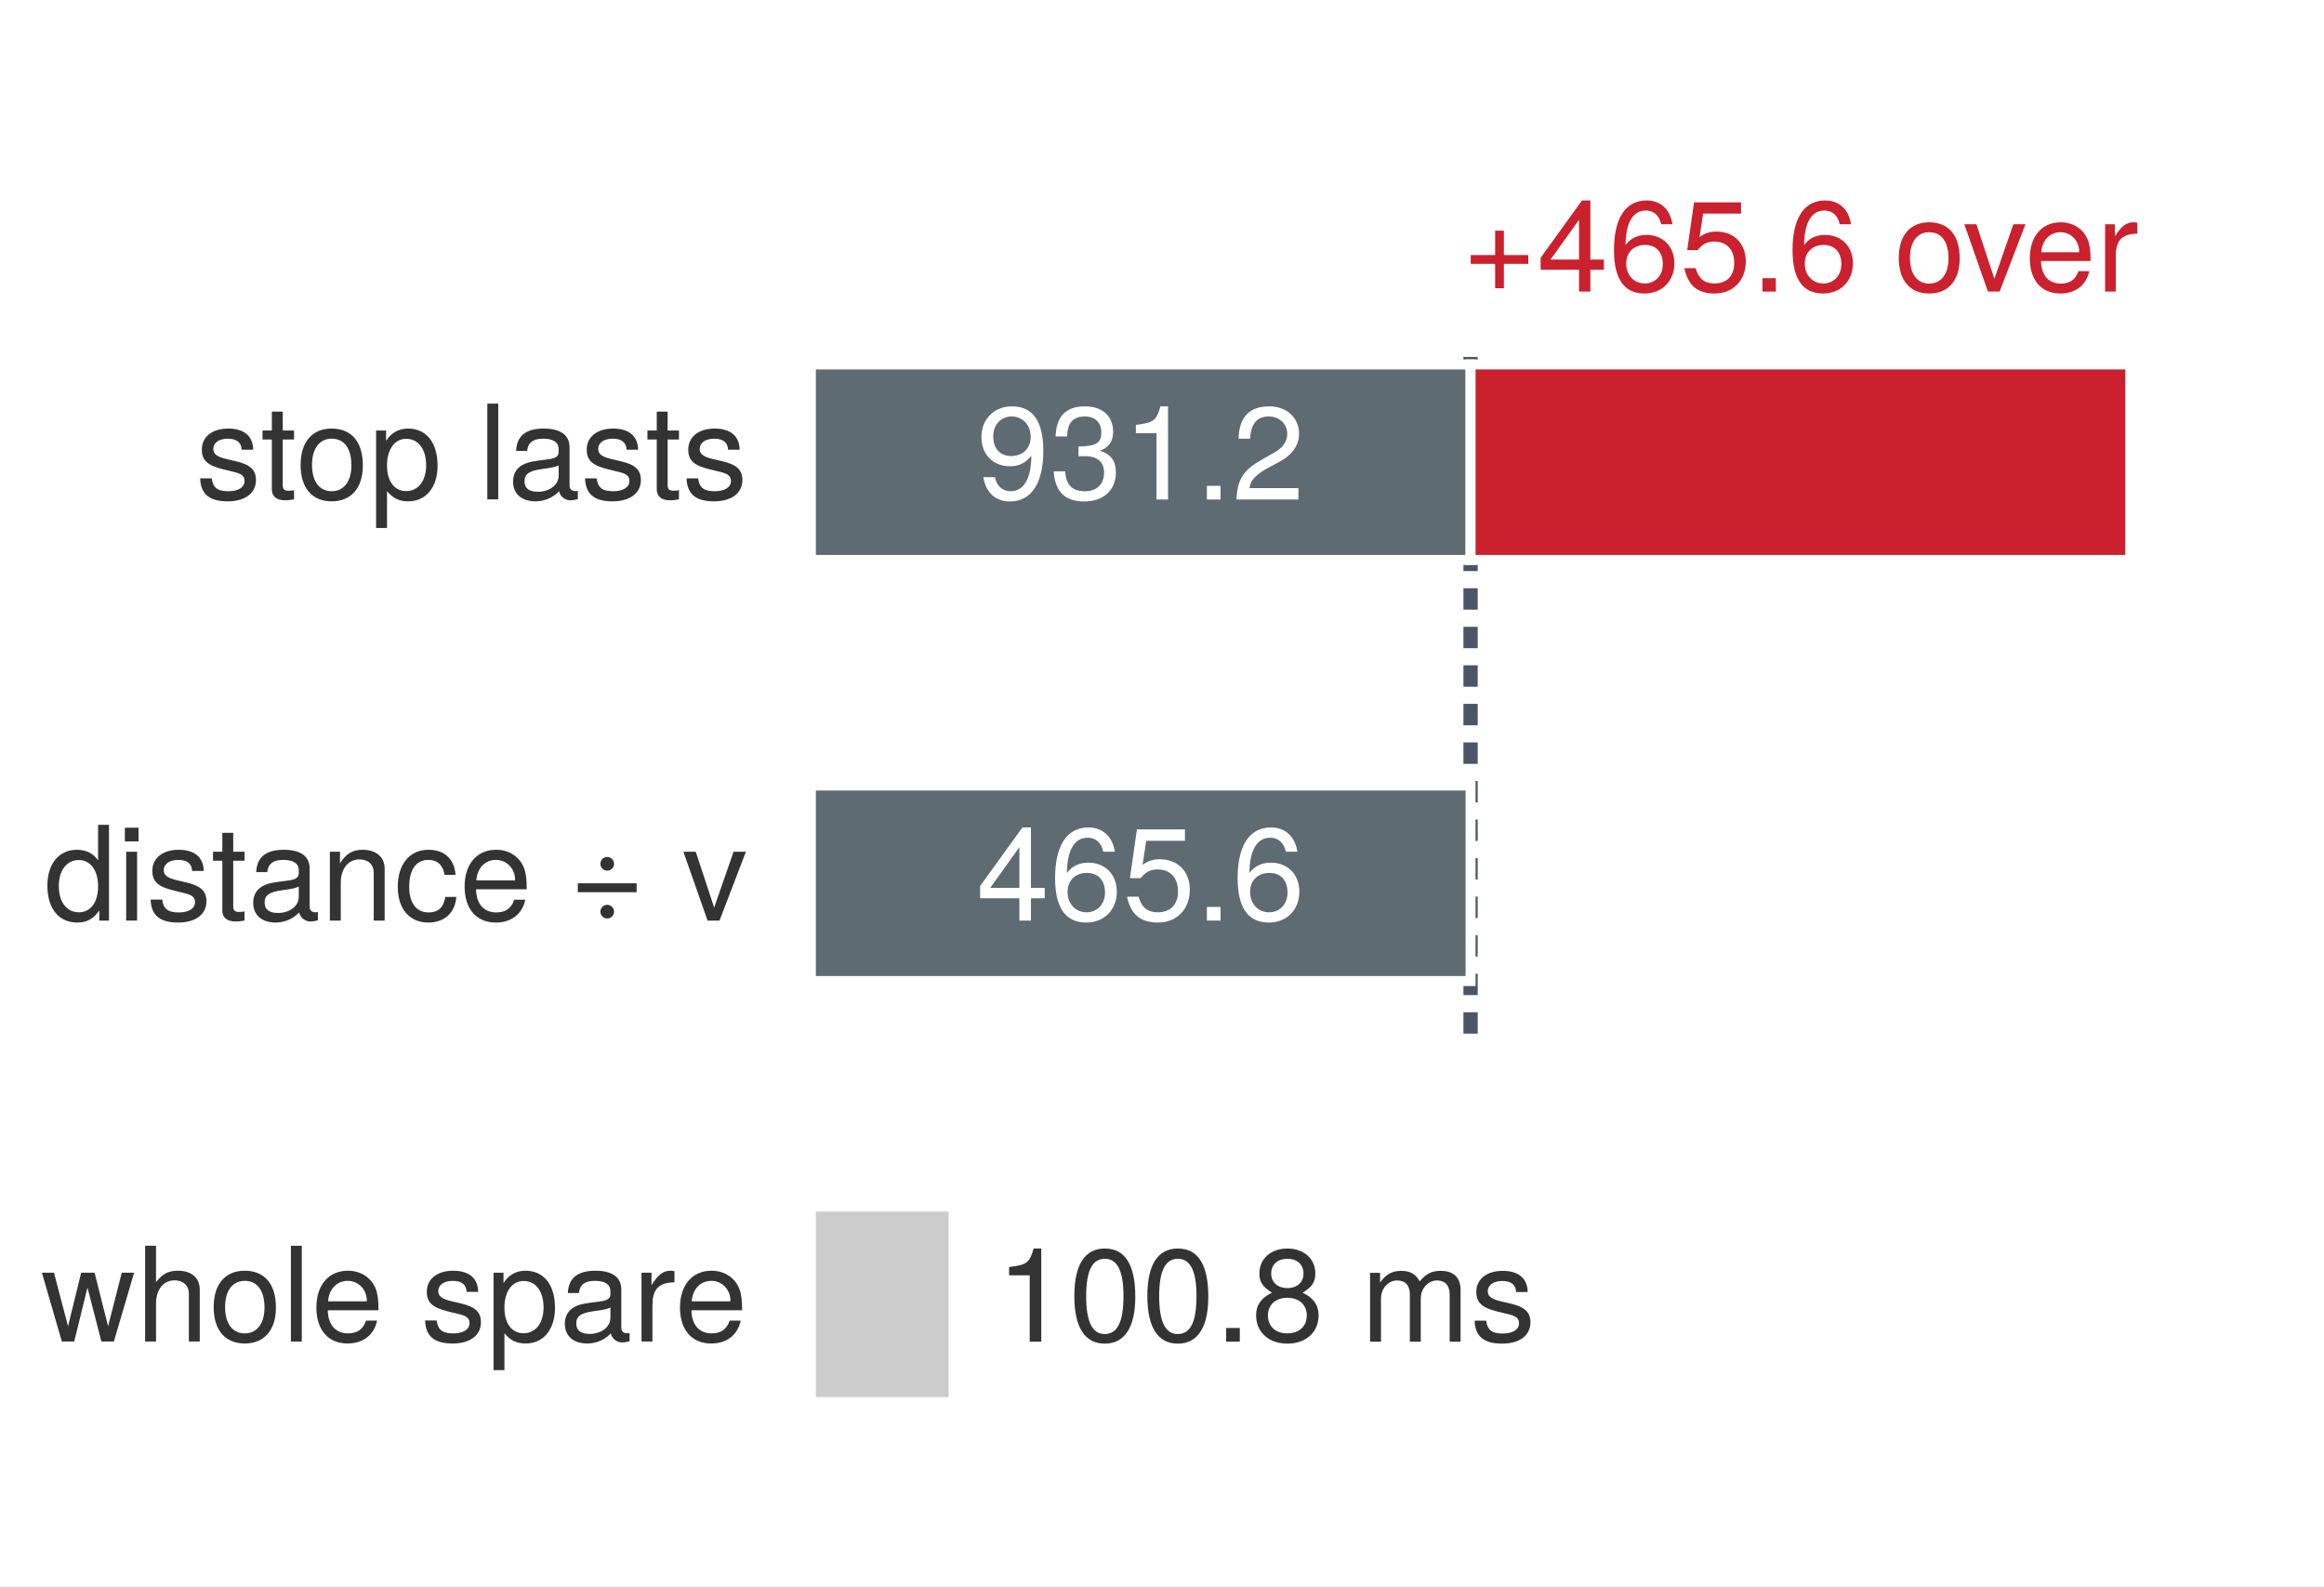
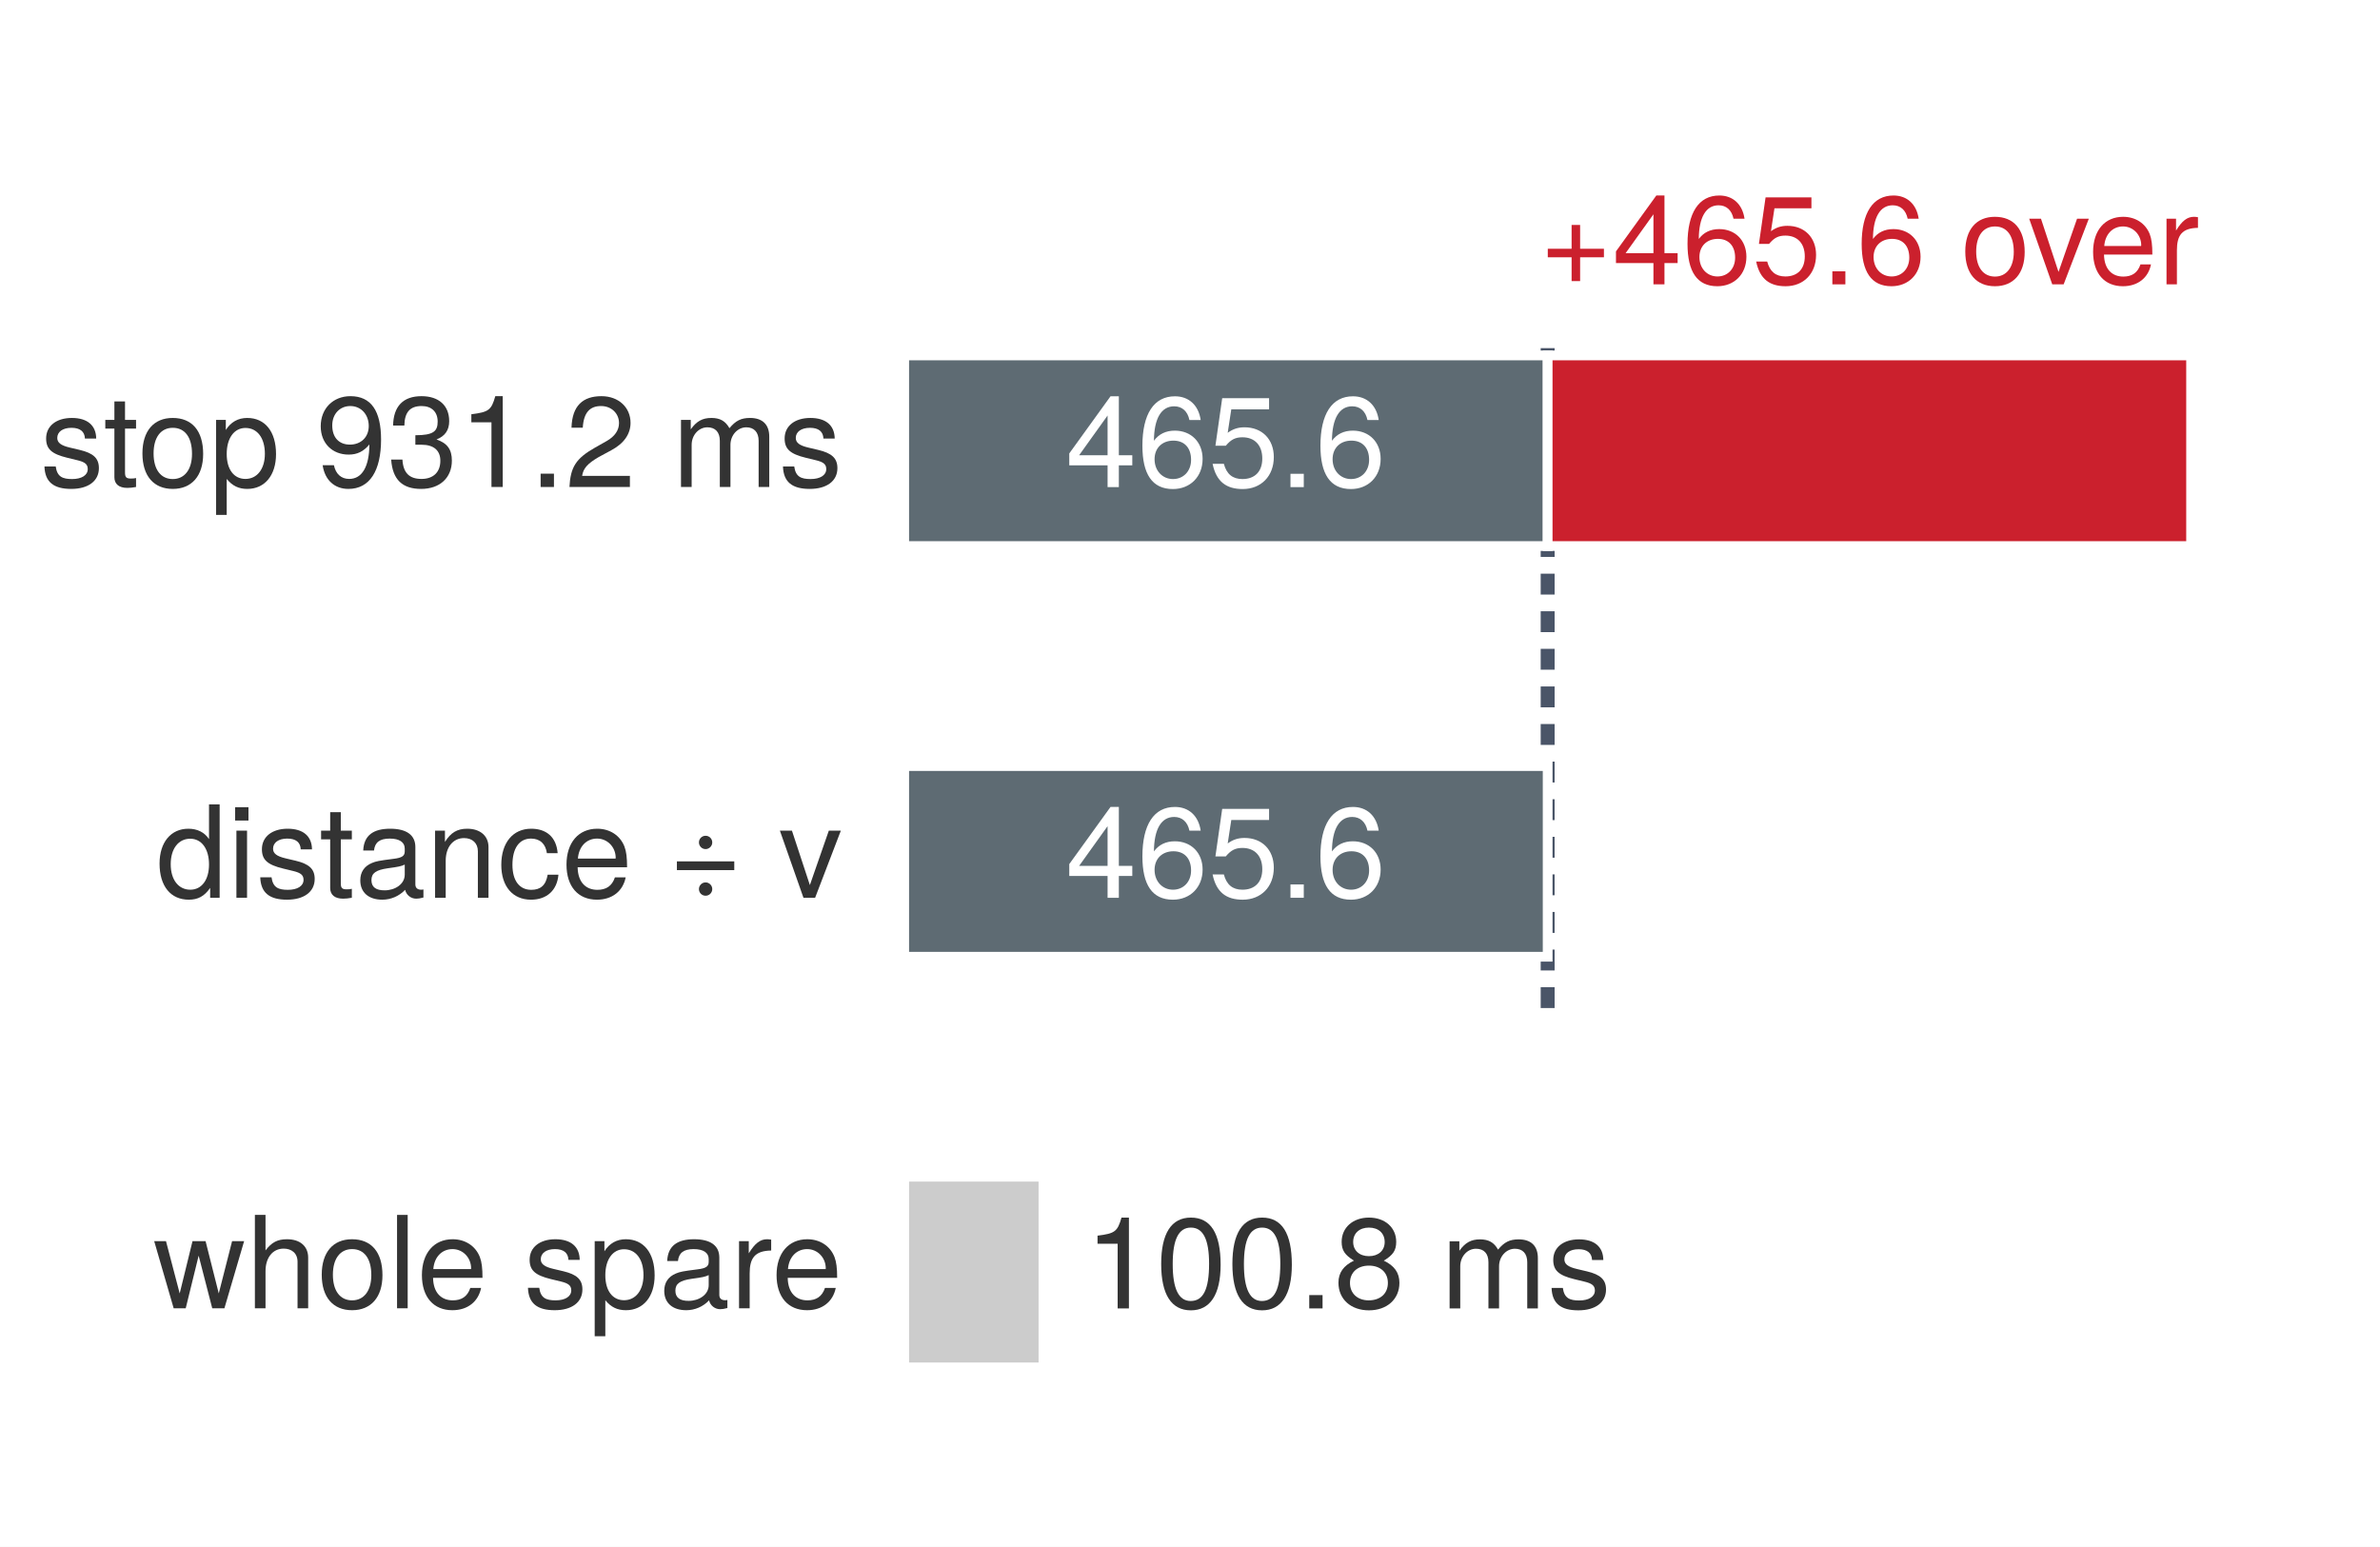
- <svg xmlns="http://www.w3.org/2000/svg" xmlns:xlink="http://www.w3.org/1999/xlink" width="81.4pt" height="55.548pt" viewBox="0 0 81.4 55.548" version="1.1">
+ <svg xmlns="http://www.w3.org/2000/svg" xmlns:xlink="http://www.w3.org/1999/xlink" width="85.47pt" height="55.548pt" viewBox="0 0 85.47 55.548" version="1.1">
  <defs>
    <style type="text/css">*{stroke-linejoin: round; stroke-linecap: butt}</style>
  </defs>
  <g id="figure_1">
    <g id="patch_1">
-       <path d="M 0 55.548 L 81.4 55.548 L 81.4 0 L 0 0 z " style="fill: #ffffff" />
+       <path d="M 0 55.548 L 85.47 55.548 L 85.47 0 L 0 0 z " style="fill: #ffffff" />
    </g>
    <g id="axes_1">
      <g id="patch_2">
-         <path d="M 6.304 54.108 L 79.96 54.108 L 79.96 1.44 L 6.304 1.44 z " style="fill: #ffffff" />
+         <path d="M 10.374 54.108 L 84.03 54.108 L 84.03 1.44 L 10.374 1.44 z " style="fill: #ffffff" />
      </g>
      <g id="line2d_1">
-         <path d="M 51.508 36.201 L 51.508 12.5 " clip-path="url(#pe4428b5dc5)" style="fill: none; stroke-dasharray: 0.75,0.6; stroke-dashoffset: 0; stroke: #4a5568; stroke-width: 0.5" />
+         <path d="M 55.579 36.201 L 55.579 12.5 " clip-path="url(#pf40e708ed2)" style="fill: none; stroke-dasharray: 0.75,0.6; stroke-dashoffset: 0; stroke: #4a5568; stroke-width: 0.5" />
      </g>
      <g id="patch_3">
-         <path d="M 28.401 19.61 L 51.508 19.61 L 51.508 12.764 L 28.401 12.764 z " clip-path="url(#pe4428b5dc5)" style="fill: #5e6b73; stroke: #ffffff; stroke-width: 0.35; stroke-linejoin: miter" />
+         <path d="M 32.471 19.61 L 55.579 19.61 L 55.579 12.764 L 32.471 12.764 z " clip-path="url(#pf40e708ed2)" style="fill: #5e6b73; stroke: #ffffff; stroke-width: 0.35; stroke-linejoin: miter" />
      </g>
      <g id="patch_4">
-         <path d="M 51.508 19.61 L 74.616 19.61 L 74.616 12.764 L 51.508 12.764 z " clip-path="url(#pe4428b5dc5)" style="fill: #cb202d; stroke: #ffffff; stroke-width: 0.35; stroke-linejoin: miter" />
+         <path d="M 55.579 19.61 L 78.686 19.61 L 78.686 12.764 L 55.579 12.764 z " clip-path="url(#pf40e708ed2)" style="fill: #cb202d; stroke: #ffffff; stroke-width: 0.35; stroke-linejoin: miter" />
      </g>
      <g id="patch_5">
-         <path d="M 28.401 34.358 L 51.508 34.358 L 51.508 27.511 L 28.401 27.511 z " clip-path="url(#pe4428b5dc5)" style="fill: #5e6b73; stroke: #ffffff; stroke-width: 0.35; stroke-linejoin: miter" />
+         <path d="M 32.471 34.358 L 55.579 34.358 L 55.579 27.511 L 32.471 27.511 z " clip-path="url(#pf40e708ed2)" style="fill: #5e6b73; stroke: #ffffff; stroke-width: 0.35; stroke-linejoin: miter" />
      </g>
      <g id="patch_6">
-         <path d="M 28.401 49.105 L 33.402 49.105 L 33.402 42.258 L 28.401 42.258 z " clip-path="url(#pe4428b5dc5)" style="fill: #cccccc; stroke: #ffffff; stroke-width: 0.35; stroke-linejoin: miter" />
+         <path d="M 32.471 49.105 L 37.472 49.105 L 37.472 42.258 L 32.471 42.258 z " clip-path="url(#pf40e708ed2)" style="fill: #cccccc; stroke: #ffffff; stroke-width: 0.35; stroke-linejoin: miter" />
      </g>
      <g id="matplotlib.axis_1" />
      <g id="matplotlib.axis_2" />
      <g id="text_1">
-         <g style="fill: #333333" transform="translate(6.853625 17.48891) scale(0.046 -0.046)">
+         <g style="fill: #333333" transform="translate(1.44 17.48891) scale(0.046 -0.046)">
          <defs>
            <path id="TeXGyreHeros-Regular-63" d="M 2938 941 C 2938 1440 2656 1690 1990 1850 L 1478 1971 C 1043 2074 858 2214 858 2451 C 858 2758 1133 2957 1568 2957 C 1997 2957 2227 2771 2240 2419 L 2803 2419 C 2797 3078 2362 3450 1587 3450 C 806 3450 301 3046 301 2426 C 301 1901 570 1651 1363 1459 L 1862 1338 C 2234 1248 2381 1139 2381 896 C 2381 582 2067 397 1600 397 C 1120 397 851 512 781 1024 L 218 1024 C 243 250 678 -96 1555 -96 C 2400 -96 2938 294 2938 941 z " transform="scale(0.015625)" />
            <path id="TeXGyreHeros-Regular-6a" d="M 1626 0 L 1626 448 C 1555 429 1472 422 1370 422 C 1139 422 1075 486 1075 723 L 1075 2918 L 1626 2918 L 1626 3354 L 1075 3354 L 1075 4275 L 544 4275 L 544 3354 L 90 3354 L 90 2918 L 544 2918 L 544 486 C 544 147 774 -45 1190 -45 C 1318 -45 1446 -32 1626 0 z " transform="scale(0.015625)" />
            <path id="TeXGyreHeros-Regular-52" d="M 3264 1651 C 3264 2810 2707 3450 1741 3450 C 800 3450 230 2803 230 1677 C 230 550 794 -96 1747 -96 C 2688 -96 3264 550 3264 1651 z M 2707 1658 C 2707 870 2336 397 1747 397 C 1152 397 787 864 787 1677 C 787 2483 1152 2957 1747 2957 C 2349 2957 2707 2490 2707 1658 z " transform="scale(0.015625)" />
            <path id="TeXGyreHeros-Regular-55" d="M 3347 1645 C 3347 2771 2797 3450 1907 3450 C 1453 3450 1088 3245 838 2848 L 838 3354 L 352 3354 L 352 -1395 L 883 -1395 L 883 403 C 1165 58 1478 -96 1914 -96 C 2778 -96 3347 576 3347 1645 z M 2790 1658 C 2790 896 2400 403 1818 403 C 1254 403 883 864 883 1651 C 883 2438 1254 2950 1818 2950 C 2406 2950 2790 2458 2790 1658 z " transform="scale(0.015625)" />
            <path id="TeXGyreHeros-Regular-68" transform="scale(0.015625)" />
-             <path id="TeXGyreHeros-Regular-49" d="M 966 0 L 966 4666 L 435 4666 L 435 0 L 966 0 z " transform="scale(0.015625)" />
-             <path id="TeXGyreHeros-Regular-1d" d="M 3424 13 L 3424 416 C 3366 403 3341 403 3309 403 C 3123 403 3021 499 3021 666 L 3021 2534 C 3021 3130 2586 3450 1760 3450 C 947 3450 448 3136 416 2362 L 954 2362 C 998 2771 1242 2957 1741 2957 C 2221 2957 2490 2778 2490 2458 L 2490 2317 C 2490 2093 2355 1997 1933 1946 C 1178 1850 1062 1824 858 1741 C 467 1581 269 1280 269 870 C 269 262 691 -96 1370 -96 C 1798 -96 2214 83 2509 397 C 2566 141 2797 -45 3059 -45 C 3168 -45 3251 -32 3424 13 z M 2490 1158 C 2490 678 2003 371 1485 371 C 1069 371 826 518 826 883 C 826 1235 1062 1389 1632 1472 C 2195 1549 2310 1574 2490 1658 L 2490 1158 z " transform="scale(0.015625)" />
+             <path id="TeXGyreHeros-Regular-4f" d="M 3258 2374 C 3258 3795 2765 4538 1728 4538 C 864 4538 243 3923 243 3034 C 243 2189 819 1619 1638 1619 C 2067 1619 2381 1773 2675 2125 C 2669 1018 2310 403 1664 403 C 1267 403 992 653 902 1088 L 339 1088 C 448 346 934 -96 1626 -96 C 2688 -96 3258 806 3258 2374 z M 2643 3046 C 2643 2490 2253 2118 1702 2118 C 1158 2118 819 2470 819 3078 C 819 3654 1203 4045 1722 4045 C 2246 4045 2643 3635 2643 3046 z " transform="scale(0.015625)" />
+             <path id="TeXGyreHeros-Regular-6b" d="M 3238 1318 C 3238 1869 3014 2189 2470 2374 C 2893 2541 3104 2835 3104 3290 C 3104 4070 2586 4538 1722 4538 C 806 4538 320 4038 301 3072 L 864 3072 C 877 3744 1152 4045 1728 4045 C 2227 4045 2528 3750 2528 3270 C 2528 2784 2317 2586 1414 2586 L 1414 2112 L 1722 2112 C 2342 2112 2662 1818 2662 1312 C 2662 742 2310 403 1722 403 C 1107 403 806 710 768 1370 L 205 1370 C 275 358 774 -96 1702 -96 C 2637 -96 3238 461 3238 1318 z " transform="scale(0.015625)" />
+             <path id="TeXGyreHeros-Regular-53" d="M 2221 0 L 2221 4538 L 1850 4538 C 1651 3840 1523 3744 653 3635 L 653 3232 L 1658 3232 L 1658 0 L 2221 0 z " transform="scale(0.015625)" />
+             <path id="TeXGyreHeros-Regular-59" d="M 1222 0 L 1222 666 L 557 666 L 557 0 L 1222 0 z " transform="scale(0.015625)" />
+             <path id="TeXGyreHeros-Regular-6c" d="M 3270 3206 C 3270 3974 2675 4538 1818 4538 C 890 4538 352 4064 320 2963 L 883 2963 C 928 3725 1242 4045 1798 4045 C 2310 4045 2694 3680 2694 3194 C 2694 2835 2483 2528 2080 2298 L 1491 1965 C 544 1427 269 998 218 0 L 3238 0 L 3238 557 L 851 557 C 909 928 1114 1165 1670 1491 L 2310 1837 C 2944 2176 3270 2650 3270 3206 z " transform="scale(0.015625)" />
+             <path id="TeXGyreHeros-Regular-4c" d="M 4864 0 L 4864 2515 C 4864 3117 4531 3450 3904 3450 C 3456 3450 3187 3315 2874 2938 C 2675 3296 2406 3450 1971 3450 C 1523 3450 1229 3283 941 2880 L 941 3354 L 454 3354 L 454 0 L 986 0 L 986 2106 C 986 2592 1338 2982 1773 2982 C 2170 2982 2394 2739 2394 2310 L 2394 0 L 2925 0 L 2925 2106 C 2925 2592 3283 2982 3718 2982 C 4109 2982 4333 2733 4333 2310 L 4333 0 L 4864 0 z " transform="scale(0.015625)" />
          </defs>
          <use xlink:href="#TeXGyreHeros-Regular-63" />
          <use xlink:href="#TeXGyreHeros-Regular-6a" transform="translate(49.5 0)" />
          <use xlink:href="#TeXGyreHeros-Regular-52" transform="translate(76.29688 0)" />
          <use xlink:href="#TeXGyreHeros-Regular-55" transform="translate(131.8906 0)" />
          <use xlink:href="#TeXGyreHeros-Regular-68" transform="translate(187.4844 0)" />
-           <use xlink:href="#TeXGyreHeros-Regular-49" transform="translate(215.2812 0)" />
-           <use xlink:href="#TeXGyreHeros-Regular-1d" transform="translate(237.4844 0)" />
-           <use xlink:href="#TeXGyreHeros-Regular-63" transform="translate(293.0781 0)" />
-           <use xlink:href="#TeXGyreHeros-Regular-6a" transform="translate(342.5781 0)" />
-           <use xlink:href="#TeXGyreHeros-Regular-63" transform="translate(370.375 0)" />
+           <use xlink:href="#TeXGyreHeros-Regular-4f" transform="translate(215.2812 0)" />
+           <use xlink:href="#TeXGyreHeros-Regular-6b" transform="translate(270.875 0)" />
+           <use xlink:href="#TeXGyreHeros-Regular-53" transform="translate(326.4688 0)" />
+           <use xlink:href="#TeXGyreHeros-Regular-59" transform="translate(382.0625 0)" />
+           <use xlink:href="#TeXGyreHeros-Regular-6c" transform="translate(409.8594 0)" />
+           <use xlink:href="#TeXGyreHeros-Regular-68" transform="translate(465.4531 0)" />
+           <use xlink:href="#TeXGyreHeros-Regular-4c" transform="translate(493.25 0)" />
+           <use xlink:href="#TeXGyreHeros-Regular-63" transform="translate(576.5469 0)" />
        </g>
      </g>
      <g id="text_2">
-         <g style="fill: #333333" transform="translate(1.540625 32.24048) scale(0.046 -0.046)">
+         <g style="fill: #333333" transform="translate(5.610906 32.24048) scale(0.046 -0.046)">
          <defs>
            <path id="TeXGyreHeros-Regular-30" d="M 3168 0 L 3168 4666 L 2637 4666 L 2637 2931 C 2413 3270 2054 3450 1606 3450 C 736 3450 166 2778 166 1709 C 166 576 723 -96 1626 -96 C 2086 -96 2406 77 2694 493 L 2694 0 L 3168 0 z M 2637 1664 C 2637 890 2266 403 1702 403 C 1114 403 723 896 723 1677 C 723 2458 1114 2950 1696 2950 C 2272 2950 2637 2438 2637 1664 z " transform="scale(0.015625)" />
            <path id="TeXGyreHeros-Regular-43" d="M 979 0 L 979 3354 L 448 3354 L 448 0 L 979 0 z M 1050 3859 L 1050 4525 L 384 4525 L 384 3859 L 1050 3859 z " transform="scale(0.015625)" />
+             <path id="TeXGyreHeros-Regular-1d" d="M 3424 13 L 3424 416 C 3366 403 3341 403 3309 403 C 3123 403 3021 499 3021 666 L 3021 2534 C 3021 3130 2586 3450 1760 3450 C 947 3450 448 3136 416 2362 L 954 2362 C 998 2771 1242 2957 1741 2957 C 2221 2957 2490 2778 2490 2458 L 2490 2317 C 2490 2093 2355 1997 1933 1946 C 1178 1850 1062 1824 858 1741 C 467 1581 269 1280 269 870 C 269 262 691 -96 1370 -96 C 1798 -96 2214 83 2509 397 C 2566 141 2797 -45 3059 -45 C 3168 -45 3251 -32 3424 13 z M 2490 1158 C 2490 678 2003 371 1485 371 C 1069 371 826 518 826 883 C 826 1235 1062 1389 1632 1472 C 2195 1549 2310 1574 2490 1658 L 2490 1158 z " transform="scale(0.015625)" />
            <path id="TeXGyreHeros-Regular-4e" d="M 3117 0 L 3117 2534 C 3117 3091 2701 3450 2054 3450 C 1555 3450 1235 3258 941 2790 L 941 3354 L 448 3354 L 448 0 L 979 0 L 979 1850 C 979 2534 1350 2982 1894 2982 C 2317 2982 2586 2726 2586 2323 L 2586 0 L 3117 0 z " transform="scale(0.015625)" />
            <path id="TeXGyreHeros-Regular-2c" d="M 3053 1152 L 2515 1152 C 2426 614 2150 397 1696 397 C 1107 397 755 851 755 1645 C 755 2483 1101 2957 1683 2957 C 2131 2957 2413 2694 2477 2227 L 3014 2227 C 2950 3046 2438 3450 1690 3450 C 787 3450 198 2758 198 1645 C 198 563 774 -96 1683 -96 C 2483 -96 2989 384 3053 1152 z " transform="scale(0.015625)" />
            <path id="TeXGyreHeros-Regular-33" d="M 3283 1523 C 3283 2010 3245 2317 3149 2566 C 2931 3117 2419 3450 1792 3450 C 858 3450 256 2758 256 1658 C 256 557 838 -96 1779 -96 C 2547 -96 3078 339 3213 1018 L 2675 1018 C 2528 576 2227 397 1798 397 C 1242 397 826 755 813 1523 L 3283 1523 z M 2714 1997 C 2714 1997 2714 1971 2707 1958 L 826 1958 C 870 2554 1248 2957 1786 2957 C 2310 2957 2714 2522 2714 1997 z " transform="scale(0.015625)" />
            <path id="TeXGyreHeros-Regular-f6" d="M 3302 1382 L 3302 1818 L 435 1818 L 435 1382 L 3302 1382 z M 2202 2765 C 2202 2950 2054 3098 1869 3098 C 1683 3098 1536 2950 1536 2765 C 1536 2586 1683 2432 1869 2432 C 2054 2432 2202 2586 2202 2765 z M 2202 435 C 2202 614 2054 768 1869 768 C 1683 768 1536 614 1536 435 C 1536 250 1683 102 1869 102 C 2054 102 2202 250 2202 435 z " transform="scale(0.015625)" />
            <path id="TeXGyreHeros-Regular-71" d="M 3110 3354 L 2509 3354 L 1562 634 L 666 3354 L 64 3354 L 1242 0 L 1824 0 L 3110 3354 z " transform="scale(0.015625)" />
          </defs>
          <use xlink:href="#TeXGyreHeros-Regular-30" />
          <use xlink:href="#TeXGyreHeros-Regular-43" transform="translate(55.59375 0)" />
          <use xlink:href="#TeXGyreHeros-Regular-63" transform="translate(77.79688 0)" />
          <use xlink:href="#TeXGyreHeros-Regular-6a" transform="translate(127.2969 0)" />
          <use xlink:href="#TeXGyreHeros-Regular-1d" transform="translate(155.0938 0)" />
          <use xlink:href="#TeXGyreHeros-Regular-4e" transform="translate(210.6875 0)" />
          <use xlink:href="#TeXGyreHeros-Regular-2c" transform="translate(266.2812 0)" />
          <use xlink:href="#TeXGyreHeros-Regular-33" transform="translate(316.2812 0)" />
          <use xlink:href="#TeXGyreHeros-Regular-68" transform="translate(371.875 0)" />
          <use xlink:href="#TeXGyreHeros-Regular-f6" transform="translate(399.6719 0)" />
          <use xlink:href="#TeXGyreHeros-Regular-68" transform="translate(458.0781 0)" />
          <use xlink:href="#TeXGyreHeros-Regular-71" transform="translate(485.875 0)" />
        </g>
      </g>
      <g id="text_3">
-         <g style="fill: #333333" transform="translate(1.44 46.98299) scale(0.046 -0.046)">
+         <g style="fill: #333333" transform="translate(5.510281 46.98299) scale(0.046 -0.046)">
          <defs>
            <path id="TeXGyreHeros-Regular-73" d="M 4531 3354 L 3930 3354 L 3264 742 L 2605 3354 L 1952 3354 L 1312 742 L 627 3354 L 38 3354 L 1011 0 L 1613 0 L 2259 2630 L 2938 0 L 3546 0 L 4531 3354 z " transform="scale(0.015625)" />
            <path id="TeXGyreHeros-Regular-40" d="M 3110 0 L 3110 2534 C 3110 3098 2707 3450 2054 3450 C 1581 3450 1293 3302 979 2893 L 979 4666 L 448 4666 L 448 0 L 979 0 L 979 1850 C 979 2534 1338 2982 1888 2982 C 2266 2982 2579 2765 2579 2323 L 2579 0 L 3110 0 z " transform="scale(0.015625)" />
+             <path id="TeXGyreHeros-Regular-49" d="M 966 0 L 966 4666 L 435 4666 L 435 0 L 966 0 z " transform="scale(0.015625)" />
            <path id="TeXGyreHeros-Regular-61" d="M 2054 2886 L 2054 3430 C 1965 3443 1920 3450 1850 3450 C 1504 3450 1242 3245 934 2746 L 934 3354 L 448 3354 L 448 0 L 979 0 L 979 1741 C 979 2496 1229 2874 2054 2886 z " transform="scale(0.015625)" />
          </defs>
          <use xlink:href="#TeXGyreHeros-Regular-73" />
          <use xlink:href="#TeXGyreHeros-Regular-40" transform="translate(72.20312 0)" />
          <use xlink:href="#TeXGyreHeros-Regular-52" transform="translate(127.7969 0)" />
          <use xlink:href="#TeXGyreHeros-Regular-49" transform="translate(183.3906 0)" />
          <use xlink:href="#TeXGyreHeros-Regular-33" transform="translate(205.5938 0)" />
          <use xlink:href="#TeXGyreHeros-Regular-68" transform="translate(261.1875 0)" />
          <use xlink:href="#TeXGyreHeros-Regular-63" transform="translate(288.9844 0)" />
          <use xlink:href="#TeXGyreHeros-Regular-55" transform="translate(338.9844 0)" />
          <use xlink:href="#TeXGyreHeros-Regular-1d" transform="translate(394.5781 0)" />
          <use xlink:href="#TeXGyreHeros-Regular-61" transform="translate(450.1719 0)" />
          <use xlink:href="#TeXGyreHeros-Regular-33" transform="translate(482.4688 0)" />
        </g>
      </g>
      <g id="text_4">
-         <g style="fill: #ffffff" transform="translate(34.20048 17.49344) scale(0.046 -0.046)">
+         <g style="fill: #ffffff" transform="translate(38.27076 17.49344) scale(0.046 -0.046)">
          <defs>
-             <path id="TeXGyreHeros-Regular-4f" d="M 3258 2374 C 3258 3795 2765 4538 1728 4538 C 864 4538 243 3923 243 3034 C 243 2189 819 1619 1638 1619 C 2067 1619 2381 1773 2675 2125 C 2669 1018 2310 403 1664 403 C 1267 403 992 653 902 1088 L 339 1088 C 448 346 934 -96 1626 -96 C 2688 -96 3258 806 3258 2374 z M 2643 3046 C 2643 2490 2253 2118 1702 2118 C 1158 2118 819 2470 819 3078 C 819 3654 1203 4045 1722 4045 C 2246 4045 2643 3635 2643 3046 z " transform="scale(0.015625)" />
-             <path id="TeXGyreHeros-Regular-6b" d="M 3238 1318 C 3238 1869 3014 2189 2470 2374 C 2893 2541 3104 2835 3104 3290 C 3104 4070 2586 4538 1722 4538 C 806 4538 320 4038 301 3072 L 864 3072 C 877 3744 1152 4045 1728 4045 C 2227 4045 2528 3750 2528 3270 C 2528 2784 2317 2586 1414 2586 L 1414 2112 L 1722 2112 C 2342 2112 2662 1818 2662 1312 C 2662 742 2310 403 1722 403 C 1107 403 806 710 768 1370 L 205 1370 C 275 358 774 -96 1702 -96 C 2637 -96 3238 461 3238 1318 z " transform="scale(0.015625)" />
-             <path id="TeXGyreHeros-Regular-53" d="M 2221 0 L 2221 4538 L 1850 4538 C 1651 3840 1523 3744 653 3635 L 653 3232 L 1658 3232 L 1658 0 L 2221 0 z " transform="scale(0.015625)" />
-             <path id="TeXGyreHeros-Regular-59" d="M 1222 0 L 1222 666 L 557 666 L 557 0 L 1222 0 z " transform="scale(0.015625)" />
-             <path id="TeXGyreHeros-Regular-6c" d="M 3270 3206 C 3270 3974 2675 4538 1818 4538 C 890 4538 352 4064 320 2963 L 883 2963 C 928 3725 1242 4045 1798 4045 C 2310 4045 2694 3680 2694 3194 C 2694 2835 2483 2528 2080 2298 L 1491 1965 C 544 1427 269 998 218 0 L 3238 0 L 3238 557 L 851 557 C 909 928 1114 1165 1670 1491 L 2310 1837 C 2944 2176 3270 2650 3270 3206 z " transform="scale(0.015625)" />
+             <path id="TeXGyreHeros-Regular-3a" d="M 3328 1088 L 3328 1594 L 2656 1594 L 2656 4538 L 2240 4538 L 179 1683 L 179 1088 L 2093 1088 L 2093 0 L 2656 0 L 2656 1088 L 3328 1088 z M 2093 1594 L 672 1594 L 2093 3578 L 2093 1594 z " transform="scale(0.015625)" />
+             <path id="TeXGyreHeros-Regular-66" d="M 3283 1408 C 3283 2253 2707 2822 1894 2822 C 1446 2822 1094 2650 851 2317 C 858 3424 1216 4038 1862 4038 C 2259 4038 2534 3789 2624 3354 L 3187 3354 C 3078 4096 2592 4538 1901 4538 C 845 4538 275 3648 275 2067 C 275 653 762 -96 1798 -96 C 2662 -96 3283 518 3283 1408 z M 2707 1363 C 2707 794 2323 403 1805 403 C 1280 403 883 813 883 1395 C 883 1958 1267 2323 1824 2323 C 2368 2323 2707 1971 2707 1363 z " transform="scale(0.015625)" />
+             <path id="TeXGyreHeros-Regular-39" d="M 3283 1504 C 3283 2400 2688 2989 1818 2989 C 1498 2989 1242 2906 979 2714 L 1158 3885 L 3046 3885 L 3046 4442 L 704 4442 L 365 2067 L 883 2067 C 1146 2381 1363 2490 1715 2490 C 2323 2490 2707 2099 2707 1427 C 2707 774 2330 403 1715 403 C 1222 403 922 653 787 1165 L 224 1165 C 410 262 922 -96 1728 -96 C 2643 -96 3283 544 3283 1504 z " transform="scale(0.015625)" />
          </defs>
-           <use xlink:href="#TeXGyreHeros-Regular-4f" />
-           <use xlink:href="#TeXGyreHeros-Regular-6b" transform="translate(55.59375 0)" />
-           <use xlink:href="#TeXGyreHeros-Regular-53" transform="translate(111.1875 0)" />
+           <use xlink:href="#TeXGyreHeros-Regular-3a" />
+           <use xlink:href="#TeXGyreHeros-Regular-66" transform="translate(55.59375 0)" />
+           <use xlink:href="#TeXGyreHeros-Regular-39" transform="translate(111.1875 0)" />
          <use xlink:href="#TeXGyreHeros-Regular-59" transform="translate(166.7812 0)" />
-           <use xlink:href="#TeXGyreHeros-Regular-6c" transform="translate(194.5781 0)" />
+           <use xlink:href="#TeXGyreHeros-Regular-66" transform="translate(194.5781 0)" />
        </g>
      </g>
      <g id="text_5">
-         <g style="fill: #cb202d" transform="translate(51.20787 10.21158) scale(0.045 -0.045)">
+         <g style="fill: #cb202d" transform="translate(55.27815 10.21158) scale(0.045 -0.045)">
          <defs>
            <path id="TeXGyreHeros-Regular-5a" d="M 3302 1382 L 3302 1818 L 2086 1818 L 2086 3034 L 1651 3034 L 1651 1818 L 435 1818 L 435 1382 L 1651 1382 L 1651 166 L 2086 166 L 2086 1382 L 3302 1382 z " transform="scale(0.015625)" />
-             <path id="TeXGyreHeros-Regular-3a" d="M 3328 1088 L 3328 1594 L 2656 1594 L 2656 4538 L 2240 4538 L 179 1683 L 179 1088 L 2093 1088 L 2093 0 L 2656 0 L 2656 1088 L 3328 1088 z M 2093 1594 L 672 1594 L 2093 3578 L 2093 1594 z " transform="scale(0.015625)" />
-             <path id="TeXGyreHeros-Regular-66" d="M 3283 1408 C 3283 2253 2707 2822 1894 2822 C 1446 2822 1094 2650 851 2317 C 858 3424 1216 4038 1862 4038 C 2259 4038 2534 3789 2624 3354 L 3187 3354 C 3078 4096 2592 4538 1901 4538 C 845 4538 275 3648 275 2067 C 275 653 762 -96 1798 -96 C 2662 -96 3283 518 3283 1408 z M 2707 1363 C 2707 794 2323 403 1805 403 C 1280 403 883 813 883 1395 C 883 1958 1267 2323 1824 2323 C 2368 2323 2707 1971 2707 1363 z " transform="scale(0.015625)" />
-             <path id="TeXGyreHeros-Regular-39" d="M 3283 1504 C 3283 2400 2688 2989 1818 2989 C 1498 2989 1242 2906 979 2714 L 1158 3885 L 3046 3885 L 3046 4442 L 704 4442 L 365 2067 L 883 2067 C 1146 2381 1363 2490 1715 2490 C 2323 2490 2707 2099 2707 1427 C 2707 774 2330 403 1715 403 C 1222 403 922 653 787 1165 L 224 1165 C 410 262 922 -96 1728 -96 C 2643 -96 3283 544 3283 1504 z " transform="scale(0.015625)" />
          </defs>
          <use xlink:href="#TeXGyreHeros-Regular-5a" />
          <use xlink:href="#TeXGyreHeros-Regular-3a" transform="translate(58.40625 0)" />
          <use xlink:href="#TeXGyreHeros-Regular-66" transform="translate(114 0)" />
          <use xlink:href="#TeXGyreHeros-Regular-39" transform="translate(169.5938 0)" />
          <use xlink:href="#TeXGyreHeros-Regular-59" transform="translate(225.1875 0)" />
          <use xlink:href="#TeXGyreHeros-Regular-66" transform="translate(252.9844 0)" />
          <use xlink:href="#TeXGyreHeros-Regular-68" transform="translate(308.5781 0)" />
          <use xlink:href="#TeXGyreHeros-Regular-52" transform="translate(336.375 0)" />
          <use xlink:href="#TeXGyreHeros-Regular-71" transform="translate(389.9688 0)" />
          <use xlink:href="#TeXGyreHeros-Regular-33" transform="translate(437.9688 0)" />
          <use xlink:href="#TeXGyreHeros-Regular-61" transform="translate(493.5625 0)" />
        </g>
      </g>
      <g id="text_6">
-         <g style="fill: #ffffff" transform="translate(34.20048 32.24048) scale(0.046 -0.046)">
+         <g style="fill: #ffffff" transform="translate(38.27076 32.24048) scale(0.046 -0.046)">
          <use xlink:href="#TeXGyreHeros-Regular-3a" />
          <use xlink:href="#TeXGyreHeros-Regular-66" transform="translate(55.59375 0)" />
          <use xlink:href="#TeXGyreHeros-Regular-39" transform="translate(111.1875 0)" />
          <use xlink:href="#TeXGyreHeros-Regular-59" transform="translate(166.7812 0)" />
          <use xlink:href="#TeXGyreHeros-Regular-66" transform="translate(194.5781 0)" />
        </g>
      </g>
      <g id="text_7">
-         <g style="fill: #333333" transform="translate(34.87488 46.98752) scale(0.046 -0.046)">
+         <g style="fill: #333333" transform="translate(38.94516 46.98752) scale(0.046 -0.046)">
          <defs>
            <path id="TeXGyreHeros-Regular-7a" d="M 3245 2182 C 3245 3757 2746 4538 1760 4538 C 781 4538 275 3744 275 2221 C 275 691 787 -96 1760 -96 C 2720 -96 3245 691 3245 2182 z M 2669 2234 C 2669 947 2374 371 1747 371 C 1152 371 851 973 851 2214 C 851 3456 1152 4038 1760 4038 C 2368 4038 2669 3450 2669 2234 z " transform="scale(0.015625)" />
            <path id="TeXGyreHeros-Regular-34" d="M 3283 1280 C 3283 1786 3027 2138 2502 2387 C 2970 2669 3123 2899 3123 3328 C 3123 4038 2566 4538 1760 4538 C 960 4538 397 4038 397 3328 C 397 2906 550 2675 1011 2387 C 493 2138 237 1786 237 1286 C 237 454 864 -96 1760 -96 C 2656 -96 3283 454 3283 1280 z M 2547 3315 C 2547 2893 2234 2611 1760 2611 C 1286 2611 973 2893 973 3322 C 973 3757 1286 4038 1760 4038 C 2240 4038 2547 3757 2547 3315 z M 2707 1274 C 2707 736 2323 403 1747 403 C 1197 403 813 742 813 1274 C 813 1805 1197 2138 1760 2138 C 2323 2138 2707 1805 2707 1274 z " transform="scale(0.015625)" />
-             <path id="TeXGyreHeros-Regular-4c" d="M 4864 0 L 4864 2515 C 4864 3117 4531 3450 3904 3450 C 3456 3450 3187 3315 2874 2938 C 2675 3296 2406 3450 1971 3450 C 1523 3450 1229 3283 941 2880 L 941 3354 L 454 3354 L 454 0 L 986 0 L 986 2106 C 986 2592 1338 2982 1773 2982 C 2170 2982 2394 2739 2394 2310 L 2394 0 L 2925 0 L 2925 2106 C 2925 2592 3283 2982 3718 2982 C 4109 2982 4333 2733 4333 2310 L 4333 0 L 4864 0 z " transform="scale(0.015625)" />
          </defs>
          <use xlink:href="#TeXGyreHeros-Regular-53" />
          <use xlink:href="#TeXGyreHeros-Regular-7a" transform="translate(55.59375 0)" />
          <use xlink:href="#TeXGyreHeros-Regular-7a" transform="translate(111.1875 0)" />
          <use xlink:href="#TeXGyreHeros-Regular-59" transform="translate(166.7812 0)" />
          <use xlink:href="#TeXGyreHeros-Regular-34" transform="translate(194.5781 0)" />
          <use xlink:href="#TeXGyreHeros-Regular-68" transform="translate(250.1719 0)" />
          <use xlink:href="#TeXGyreHeros-Regular-4c" transform="translate(277.9688 0)" />
          <use xlink:href="#TeXGyreHeros-Regular-63" transform="translate(361.2656 0)" />
        </g>
      </g>
    </g>
  </g>
  <defs>
-     <clipPath id="pe4428b5dc5">
-       <rect x="6.304" y="1.44" width="73.656" height="52.668" />
+     <clipPath id="pf40e708ed2">
+       <rect x="10.374" y="1.44" width="73.656" height="52.668" />
    </clipPath>
  </defs>
</svg>
